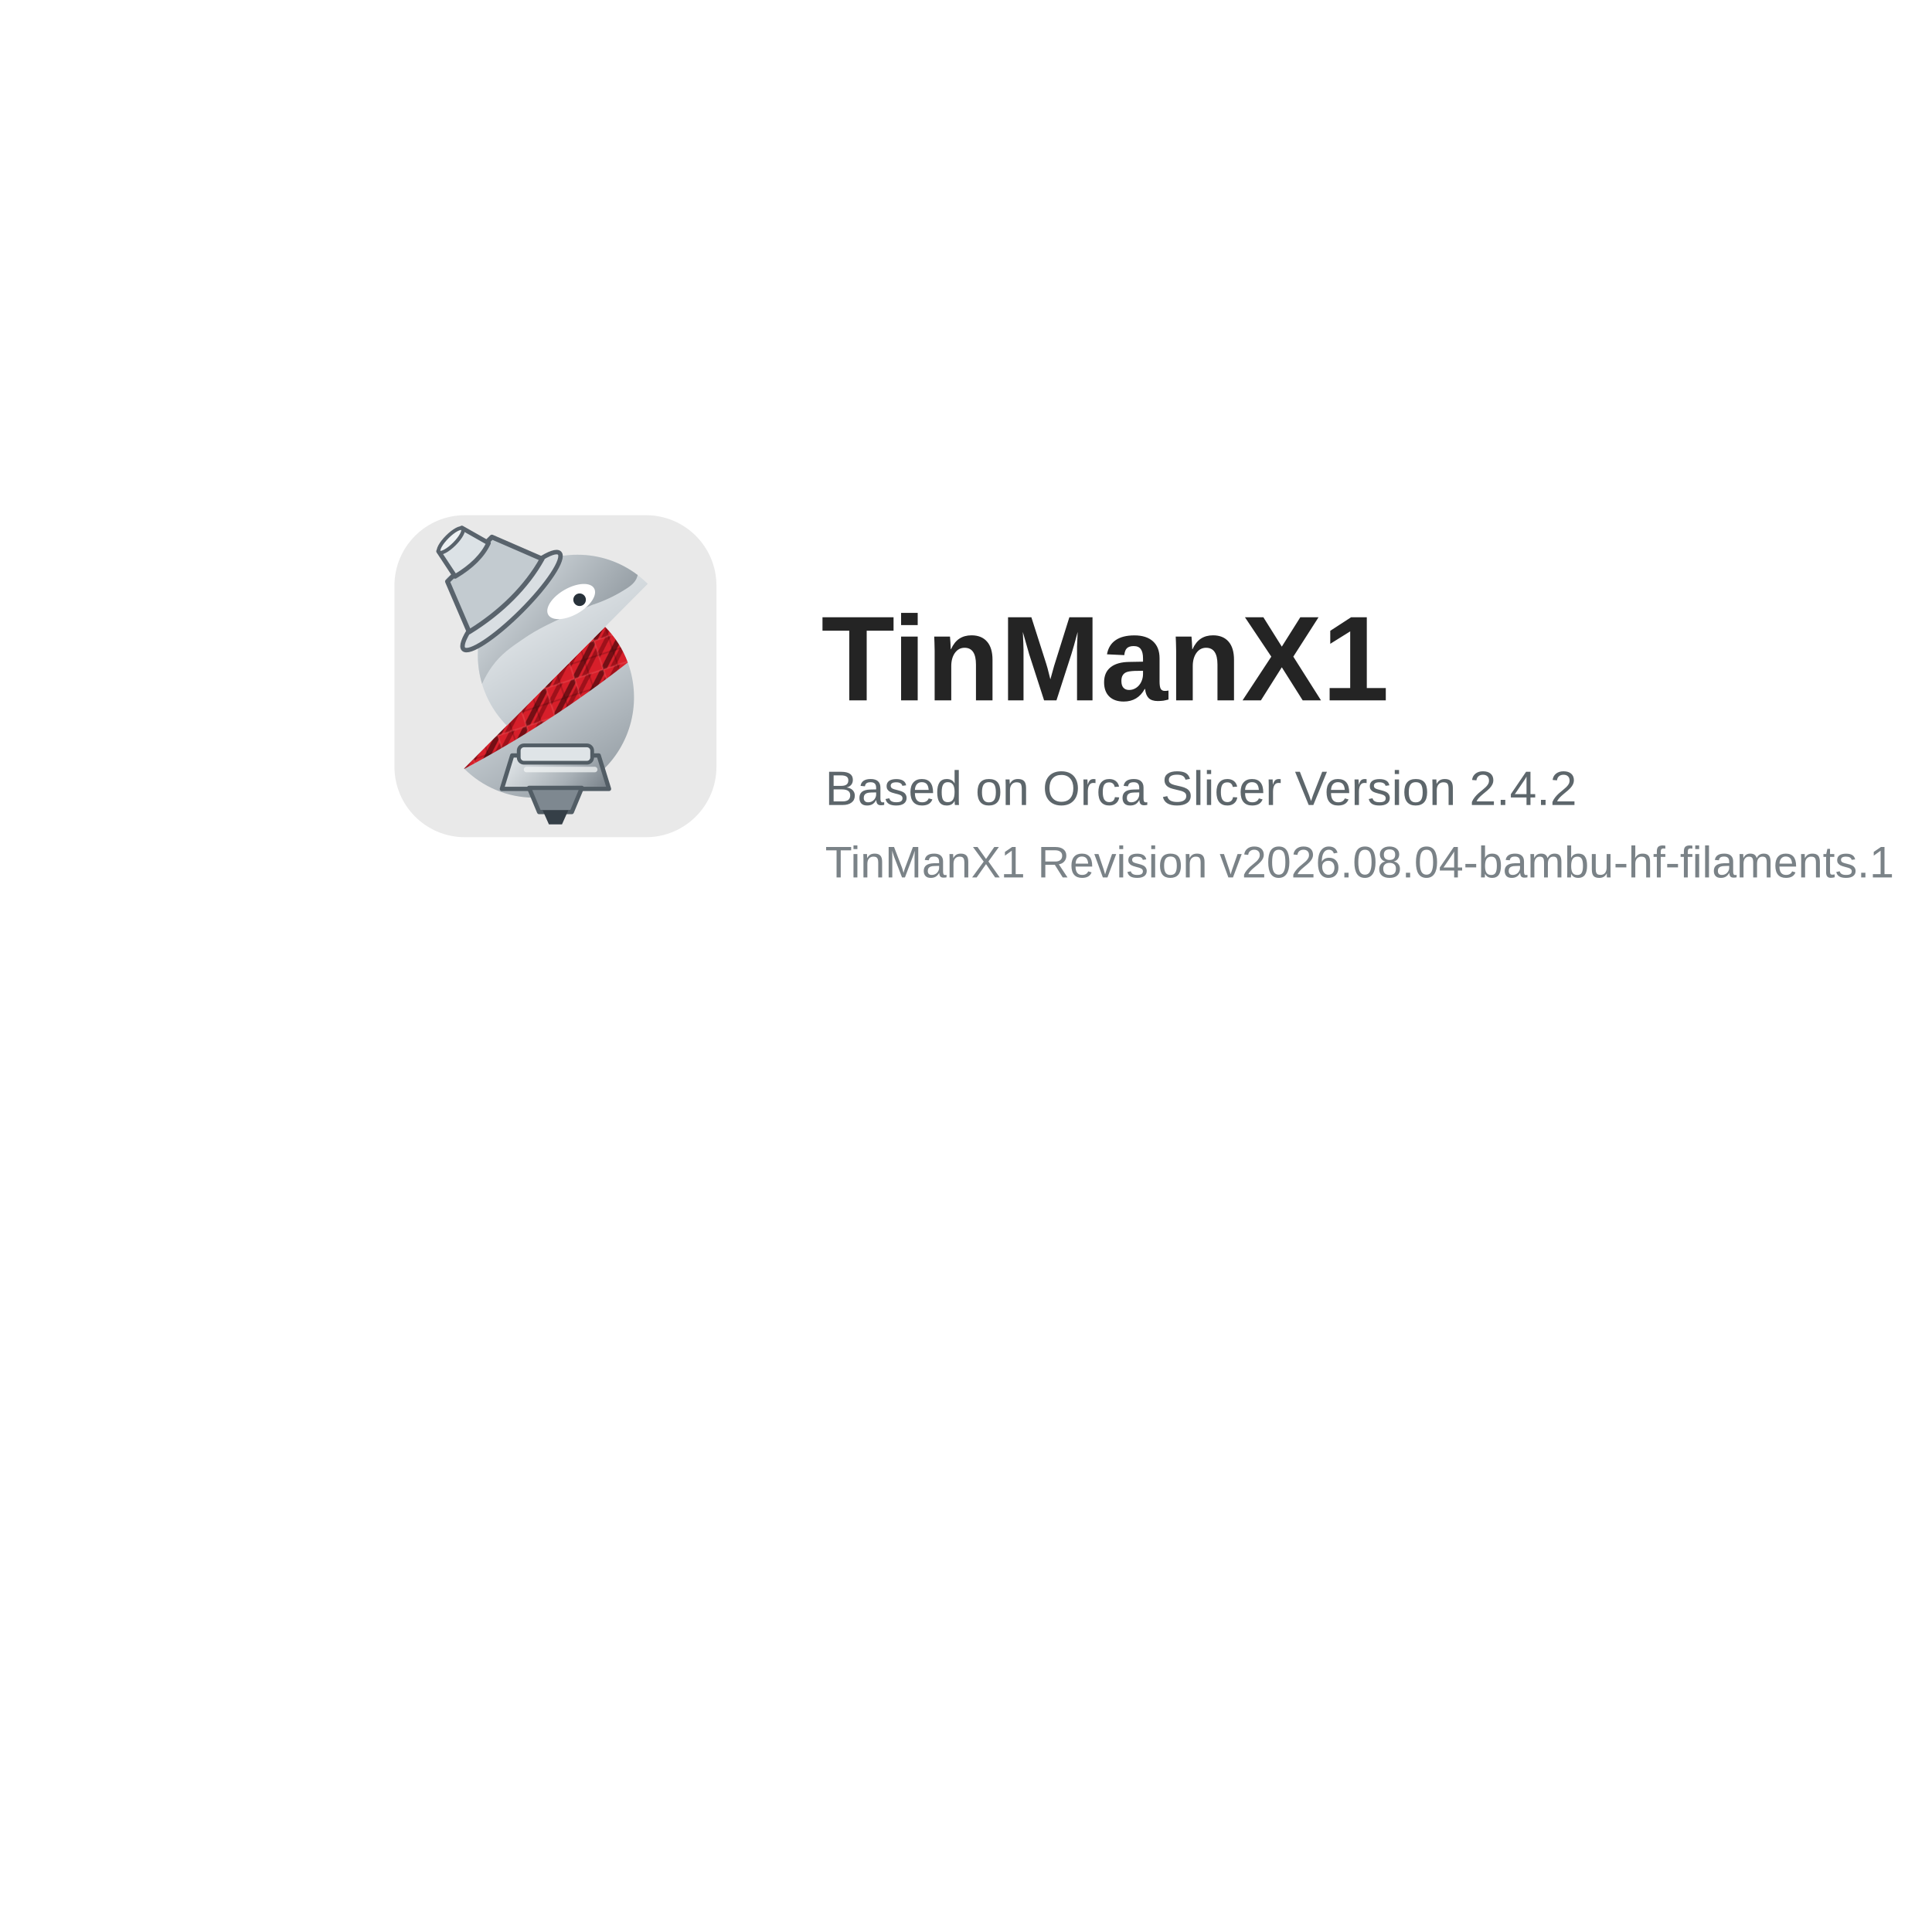
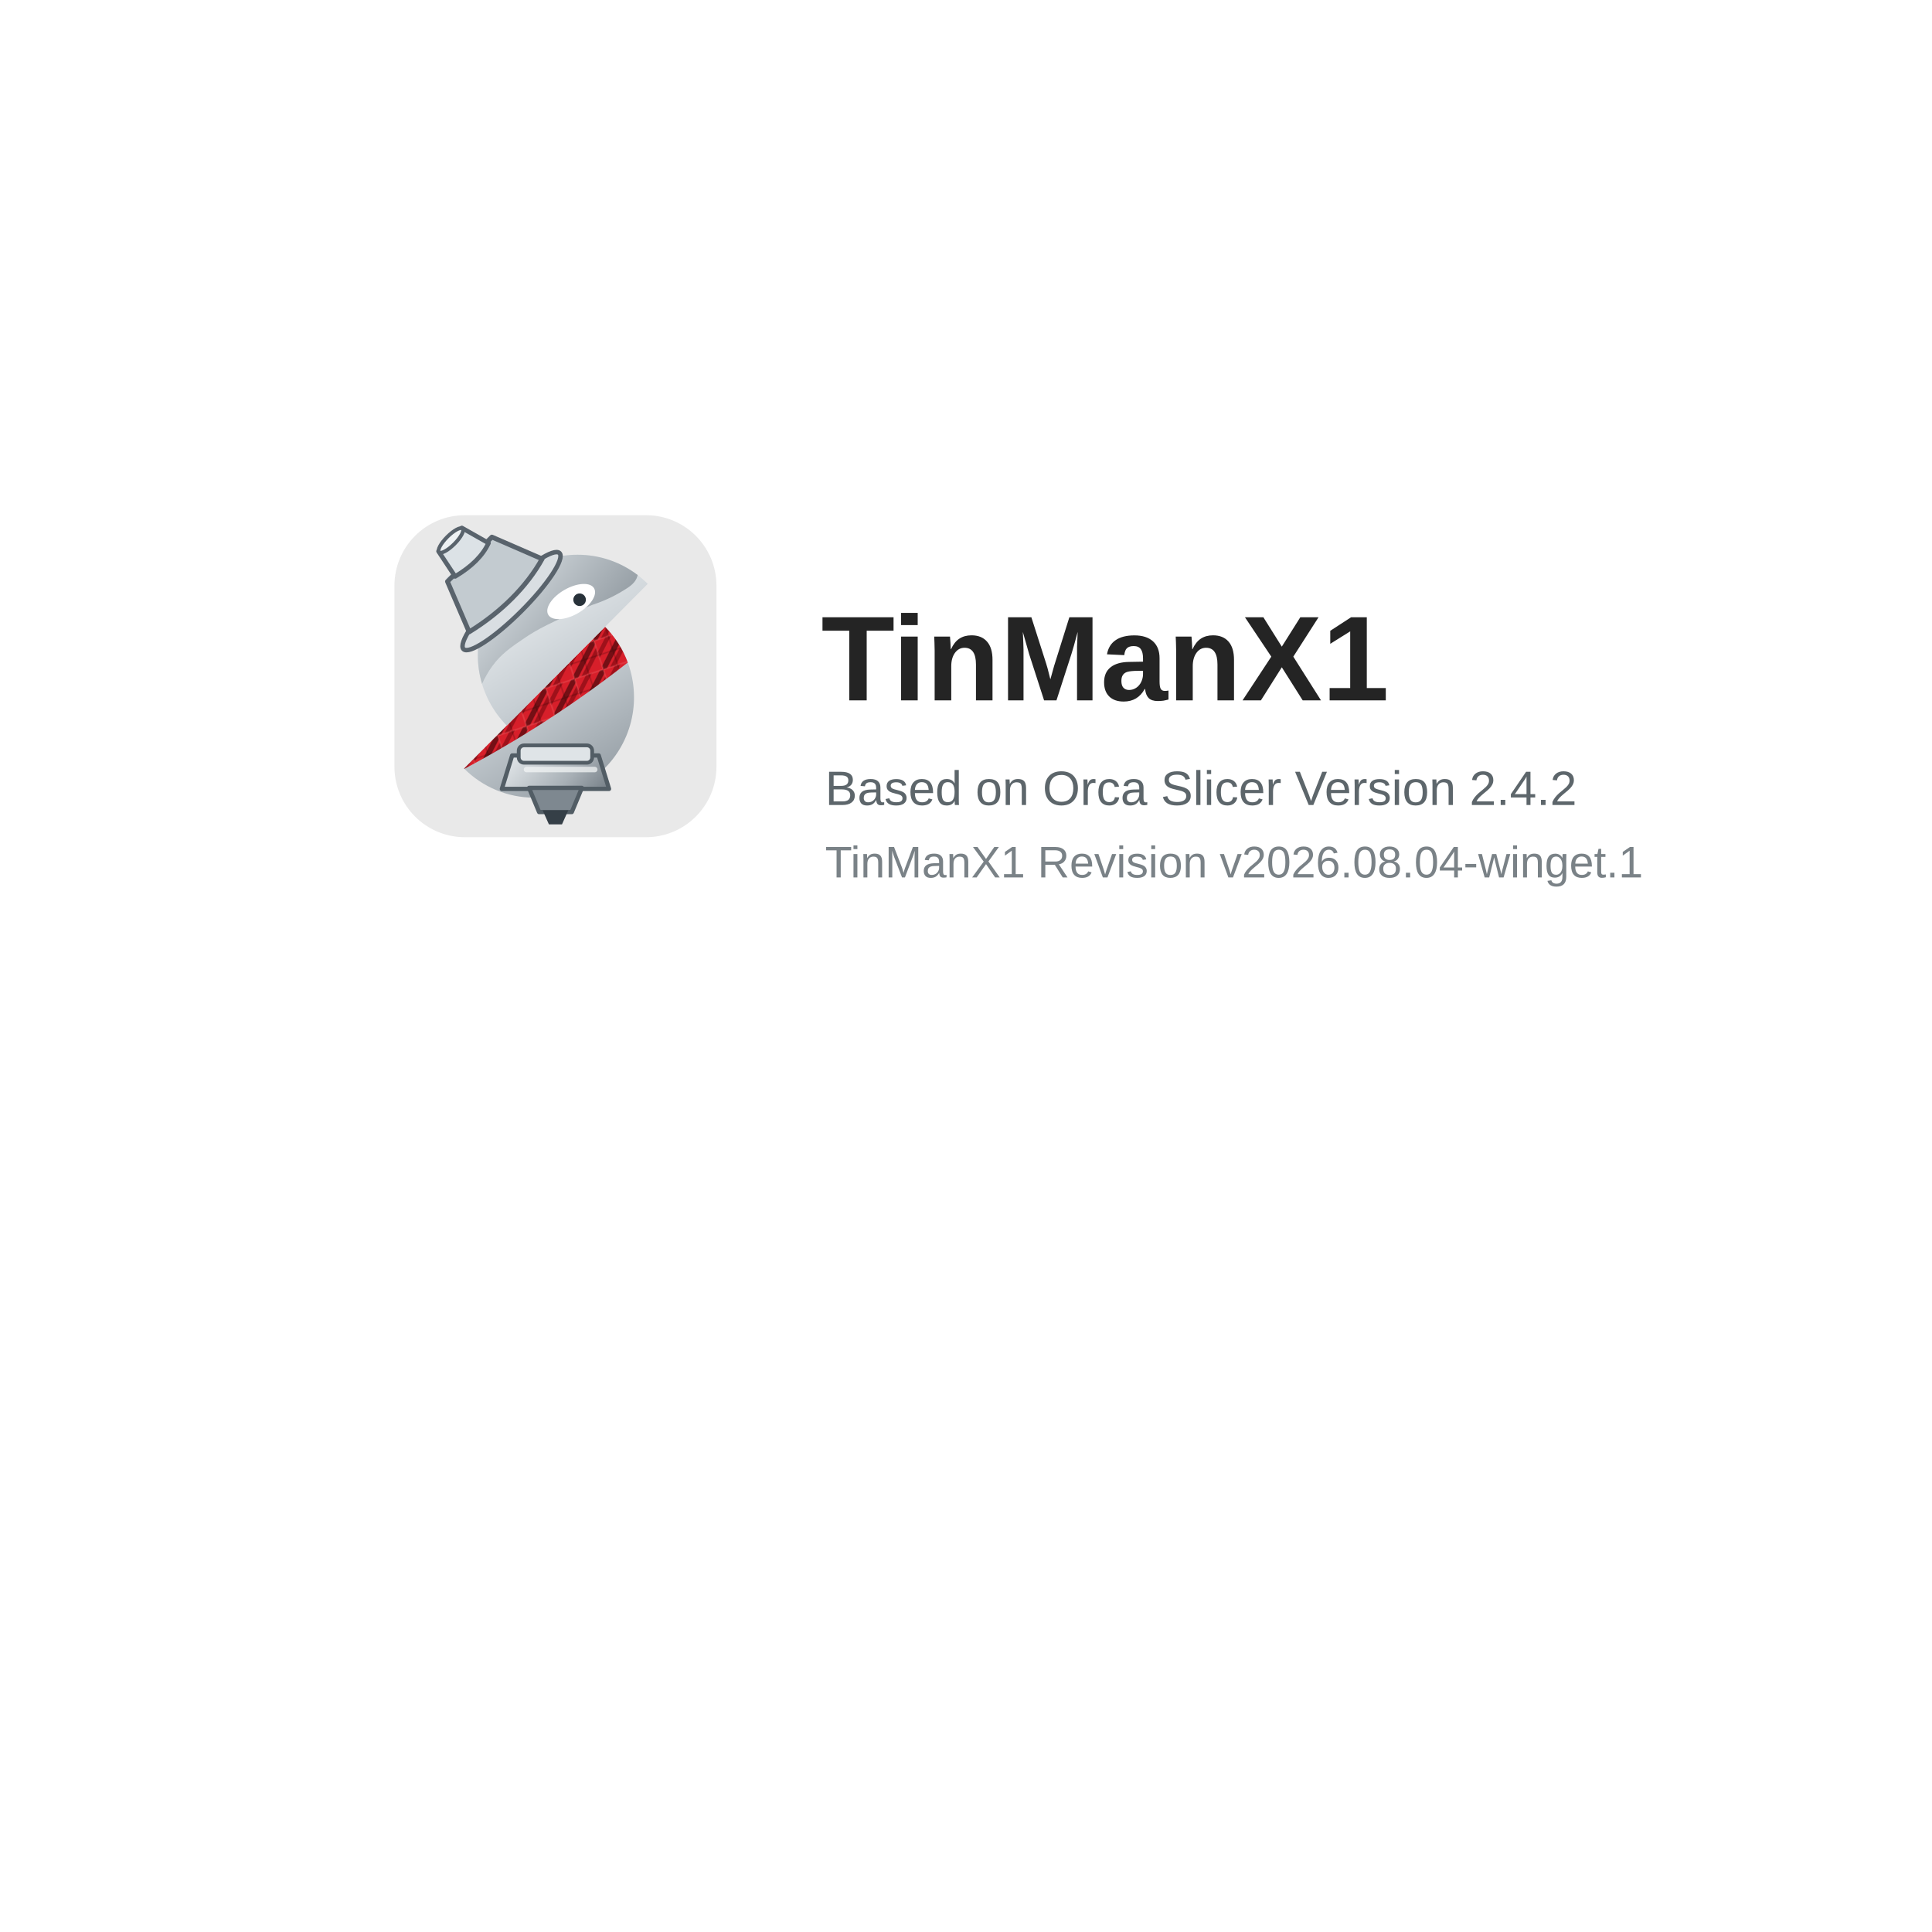
<svg xmlns="http://www.w3.org/2000/svg" width="480" height="480" viewBox="0 0 480 480">
  <defs>
    <linearGradient id="tmxSilver" x1="18" y1="8" x2="47" y2="55" gradientUnits="userSpaceOnUse">
      <stop offset="0" stop-color="#f7f9fa" />
      <stop offset=".52" stop-color="#c7ced3" />
      <stop offset="1" stop-color="#8d969d" />
    </linearGradient>
    <linearGradient id="tmxDarkSilver" x1="19" y1="10" x2="49" y2="35" gradientUnits="userSpaceOnUse">
      <stop offset="0" stop-color="#dce2e6" />
      <stop offset="1" stop-color="#6f7981" />
    </linearGradient>
    <linearGradient id="tmxNozzle" x1="24" y1="43" x2="43" y2="60" gradientUnits="userSpaceOnUse">
      <stop offset="0" stop-color="#eef2f4" />
      <stop offset=".55" stop-color="#a8b0b6" />
      <stop offset="1" stop-color="#59636c" />
    </linearGradient>
    <pattern id="tmxCarbonRed" width="6" height="6" patternUnits="userSpaceOnUse" patternTransform="rotate(-18)">
      <rect width="6" height="6" fill="#D71F2A" />
      <path d="M-2 1 1-2M0 6 6 0M5 8 8 5" fill="none" stroke="#250204" stroke-width="1.05" opacity=".55" />
      <path d="M-2 5 5-2M1 7 7 1" fill="none" stroke="#7c0810" stroke-width=".85" opacity=".62" />
      <path d="M0 0h6v6h-6z" fill="none" stroke="#f06a70" stroke-width=".35" opacity=".28" />
      <path d="M0 3h6M3 0v6" fill="none" stroke="#180102" stroke-width=".28" opacity=".22" />
    </pattern>
  </defs>
  <rect width="480" height="480" fill="#ffffff" />
  <g transform="translate(98 128)">
    <g transform="scale(1.25)">
      <rect width="64" height="64" rx="14" fill="#e9e9e9" />
      <path d="M13.84,50.354a19.7,19.7,0,0,0,13.883,5.79A19.944,19.944,0,0,0,41.858,22.182Z" fill="url(#tmxSilver)" />
      <path d="M41.858,22.181,13.84,50.354l.061.059A220.548,220.548,0,0,0,46.378,29.277a19.964,19.964,0,0,0-4.52-7.1" fill="url(#tmxCarbonRed)" />
      <path d="M36.381,7.856A19.943,19.943,0,0,0,22.327,41.818L50.345,13.646a19.693,19.693,0,0,0-13.964-5.79" fill="url(#tmxSilver)" />
      <path d="M36.381,7.856A19.636,19.636,0,0,0,26.04,10.782a22.742,22.742,0,0,0-5.91-.745,23.084,23.084,0,0,0-9.477,2.124.632.632,0,0,0,.129,1.191,13.52,13.52,0,0,1,8.069,5.137A20.06,20.06,0,0,0,17.41,33.534a19.873,19.873,0,0,1,2-3.488c1.819-2.5,3.743-3.8,6.585-5.723,2.093-1.416,5-3.077,13.359-6.512a28.421,28.421,0,0,0,6.12-2.821c1.4-.831,2.461-1.615,2.8-2.842.024-.086.045-.172.065-.256A19.655,19.655,0,0,0,36.381,7.856" fill="url(#tmxDarkSilver)" />
      <path d="M39.69,14.551c.727,1.285-.728,3.495-3.249,4.937s-5.154,1.569-5.88.284.727-3.495,3.248-4.937,5.154-1.569,5.881-.284" fill="#fff" />
      <circle cx="36.8" cy="16.8" r="1.25" fill="#28323a" />
      <g transform="translate(-17 1) rotate(-45 34.2 12.5) scale(1.05)">
        <ellipse cx="34.25" cy="18.4" rx="12.85" ry="2.65" fill="#d9dee2" stroke="#59636c" stroke-width=".85" />
        <path d="M28.3,7.2h11.9l3.8,9.65c-5.75,1.65-12.65,1.65-19.55,0Z" fill="#c3cbd0" stroke="#59636c" stroke-width=".9" stroke-linejoin="round" />
        <path d="M31.15,1.95h6.25l1.55,5.6c-2.45.9-5.4.9-8.95,0Z" fill="#dce2e6" stroke="#59636c" stroke-width=".85" stroke-linejoin="round" />
        <ellipse cx="34.25" cy="2.15" rx="3.15" ry=".95" fill="#eef2f4" stroke="#59636c" stroke-width=".7" />
      </g>
      <path d="M23.4,47.75h17.2l2.05,6.65H21.35Z" fill="url(#tmxNozzle)" stroke="#525d65" stroke-width=".85" stroke-linejoin="round" />
      <path d="M26.75,54.2h10.5l-2,4.8h-6.5Z" fill="#7e8890" stroke="#525d65" stroke-width=".85" stroke-linejoin="round" />
      <path d="M29.45,58.65h5.1l-1.25,2.8h-2.6Z" fill="#353f47" />
      <rect x="24.7" y="45.75" width="14.6" height="3.45" rx="1.05" fill="#dfe4e7" stroke="#525d65" stroke-width=".75" />
      <path d="M26.25,50.55h13.55" fill="none" stroke="#f4f6f7" stroke-width="1.1" stroke-linecap="round" opacity=".72" />
    </g>
    <text x="106" y="46" font-family="Arial, Helvetica, sans-serif" font-size="30" font-weight="700" fill="#242424">TinManX1</text>
    <text x="107" y="72" font-family="Arial, Helvetica, sans-serif" font-size="12" fill="#5d666b">Based on Orca Slicer Version 2.4.2</text>
-     <text x="107" y="90" font-family="Arial, Helvetica, sans-serif" font-size="11" fill="#7a8287">TinManX1 Revision v2026.08.04-bambu-hf-filaments.1</text>
+     <text x="107" y="90" font-family="Arial, Helvetica, sans-serif" font-size="11" fill="#7a8287">TinManX1 Revision v2026.08.04-winget.1</text>
  </g>
</svg>
